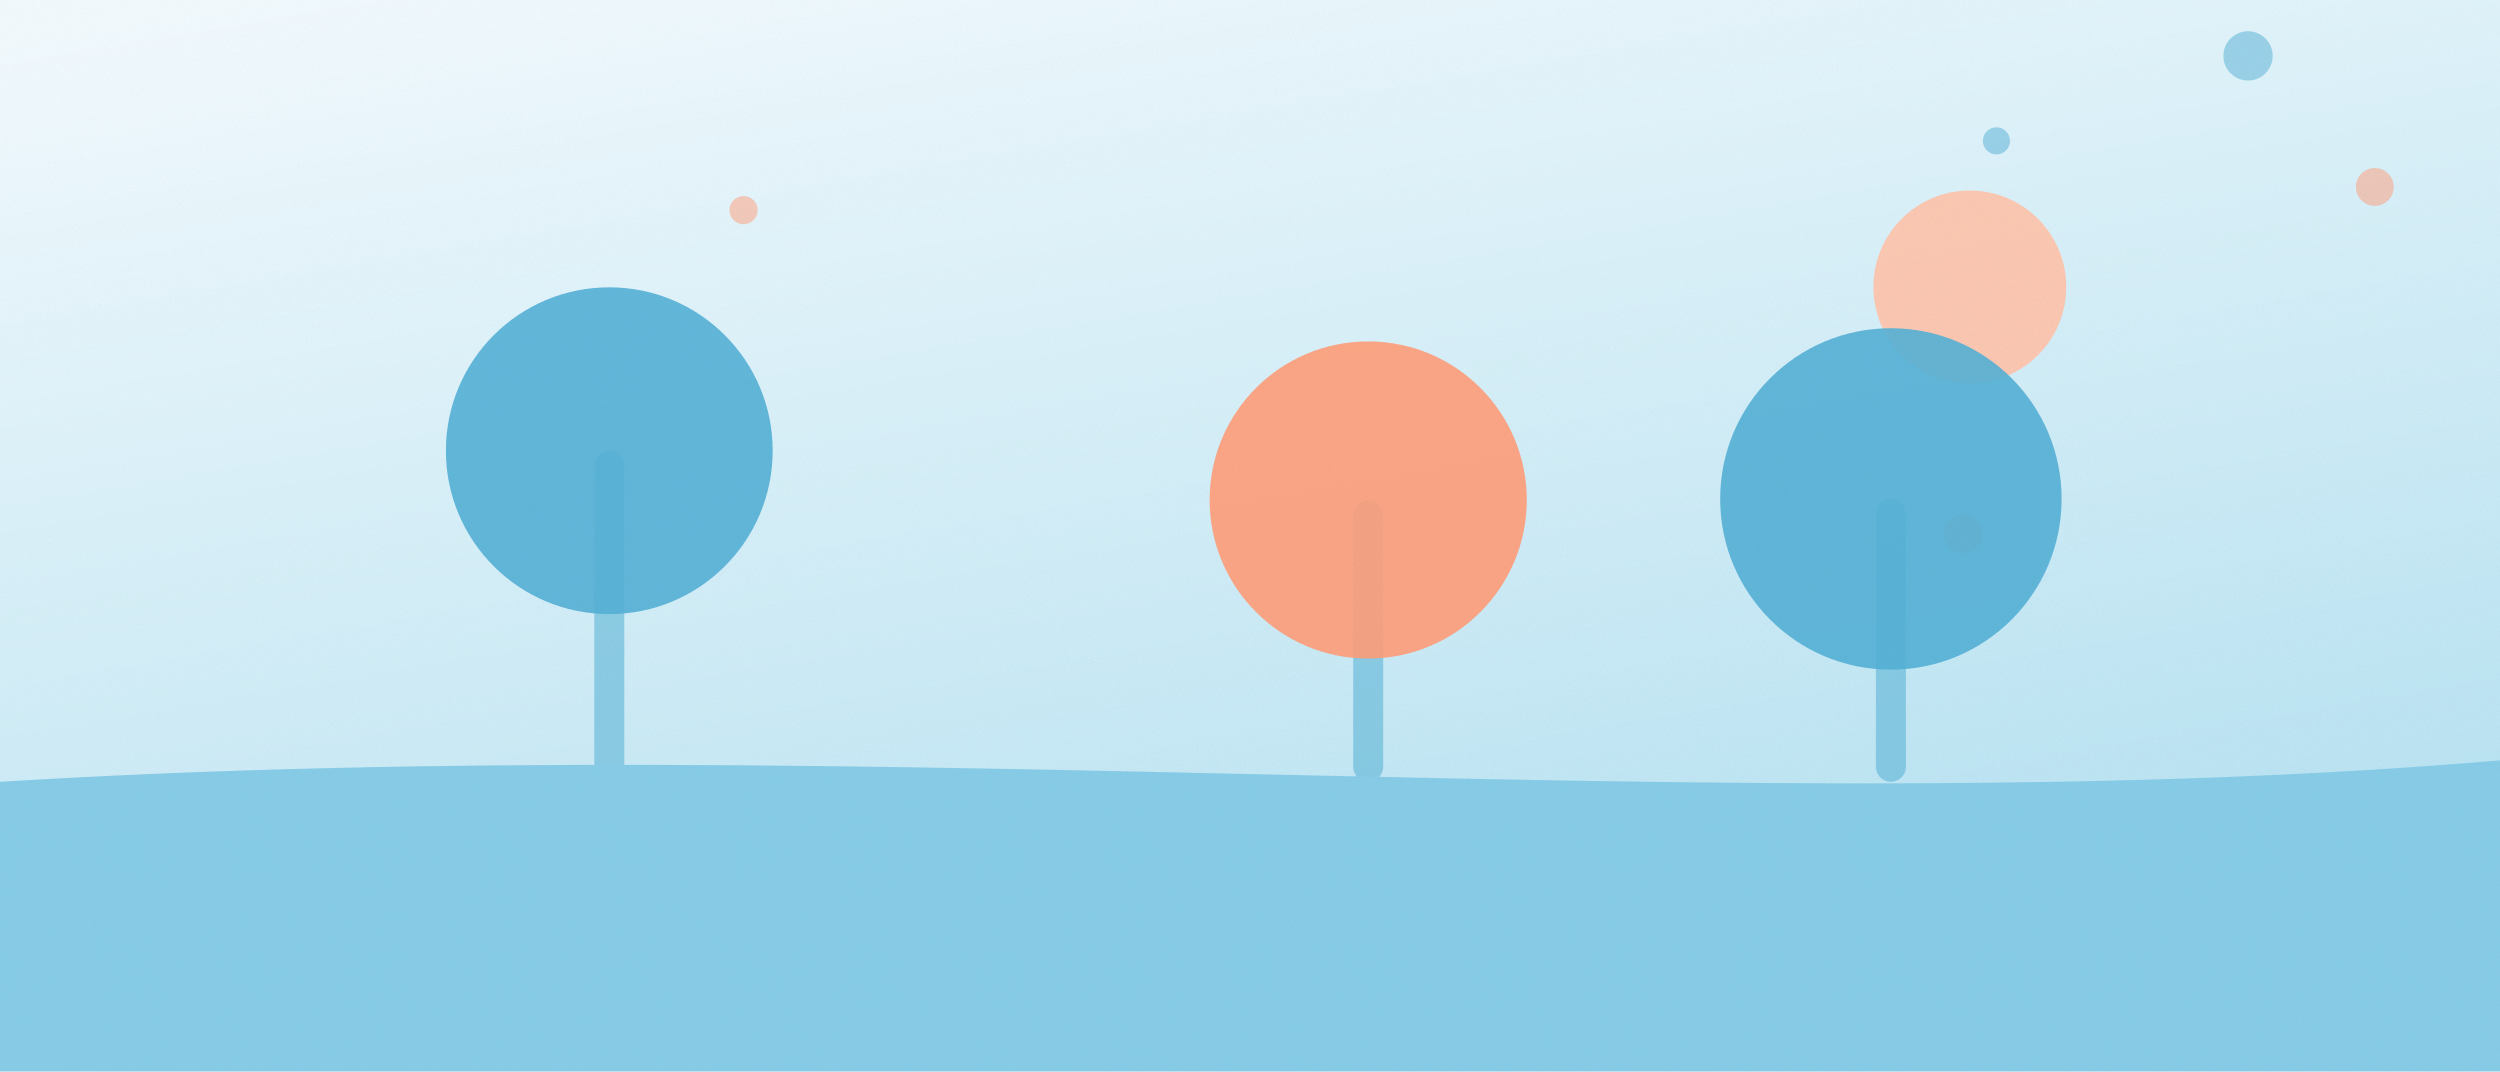
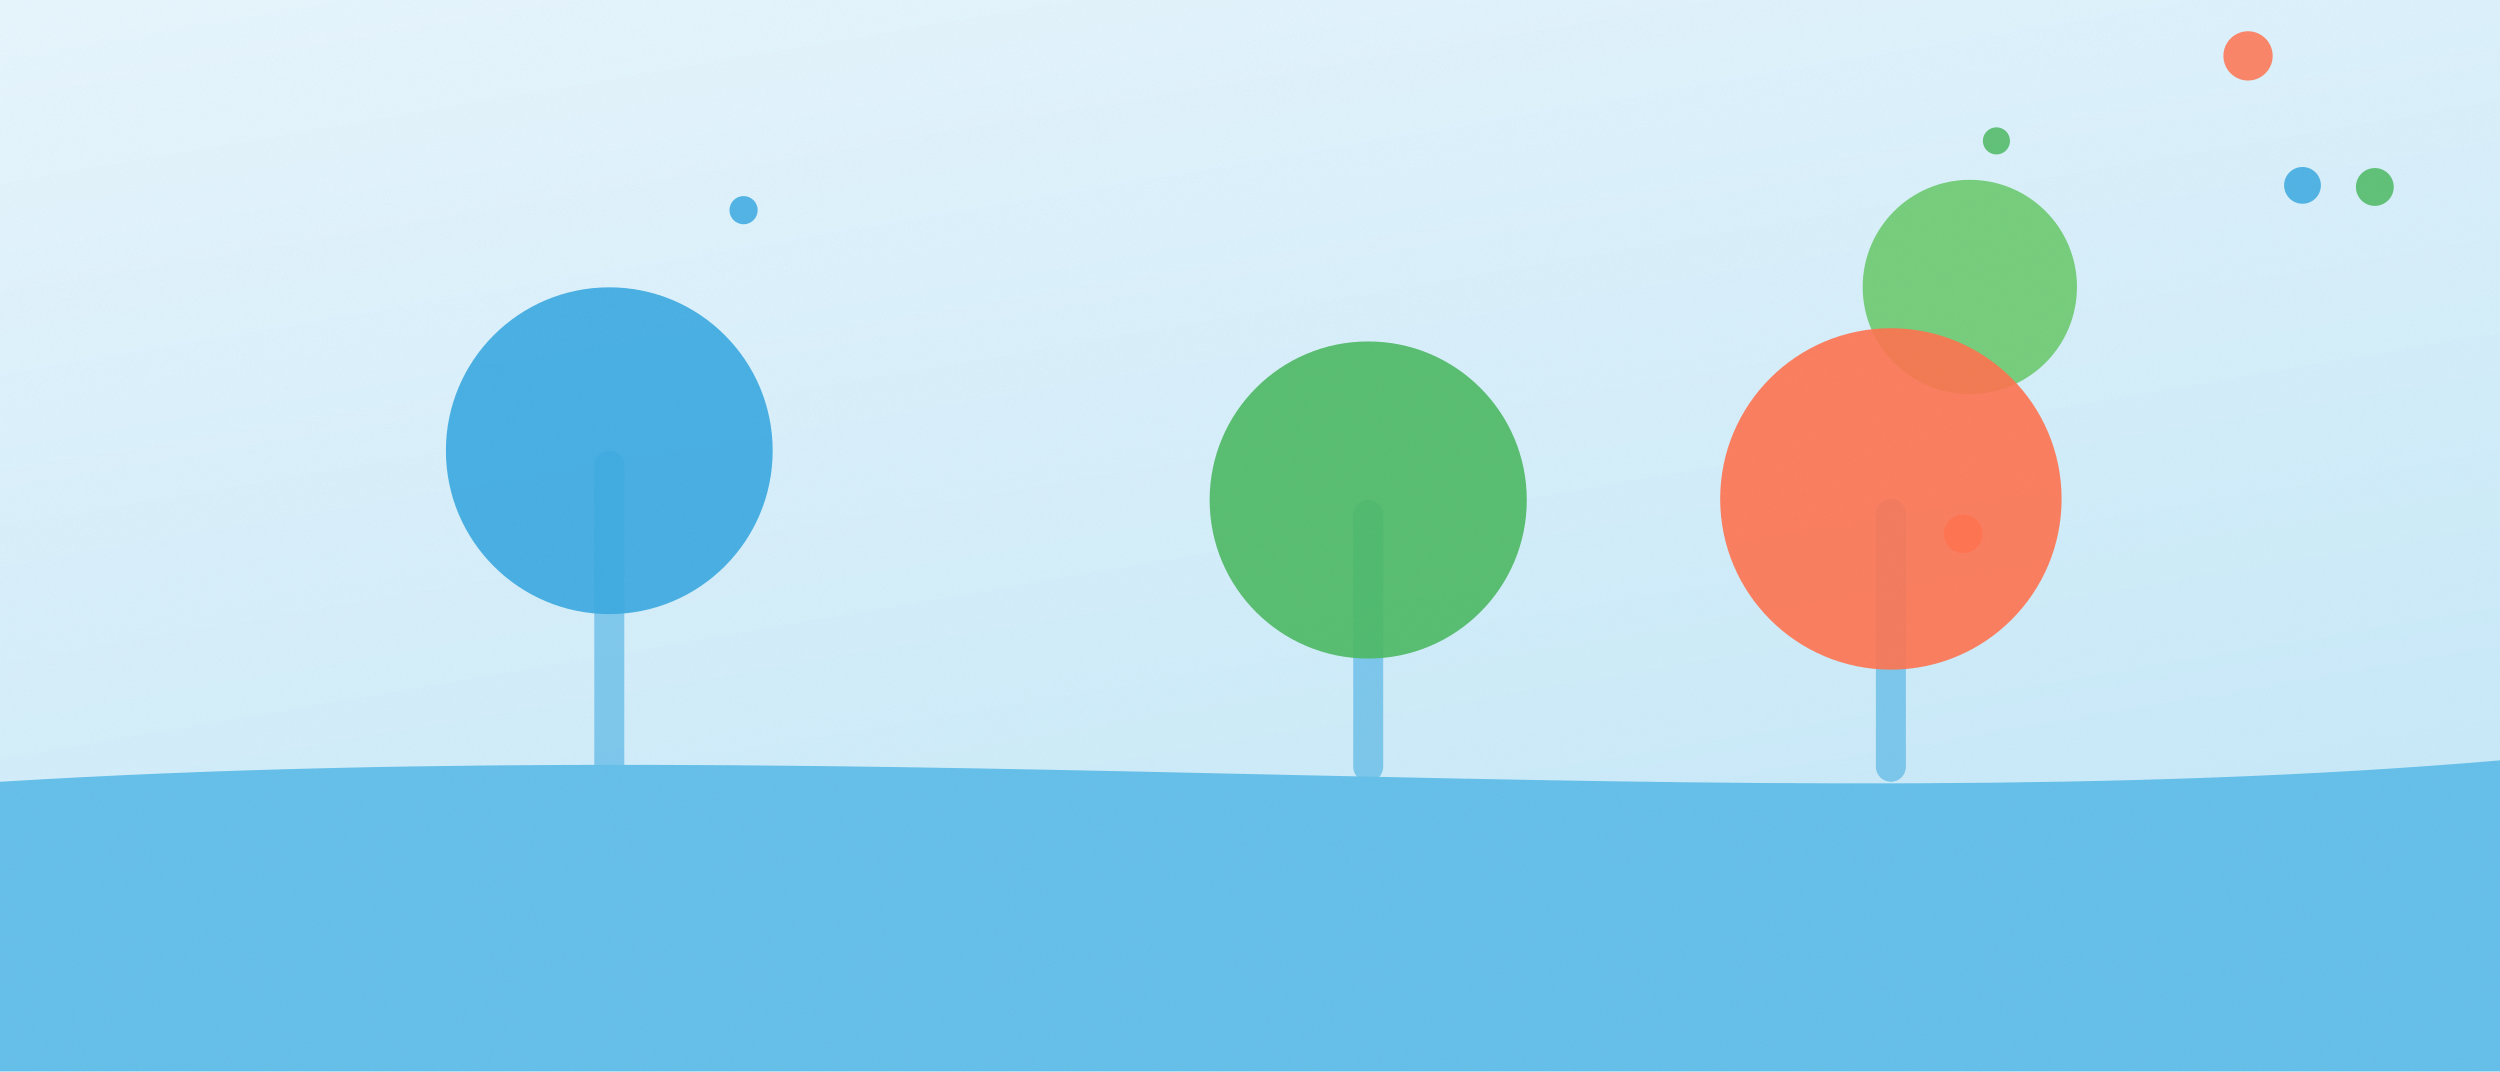
<svg xmlns="http://www.w3.org/2000/svg" viewBox="0 0 1400 600" width="1400" height="600" role="presentation">
  <defs>
    <linearGradient id="sky" x1="0.1" y1="0" x2="0.5" y2="1">
-       <stop offset="0%" stop-color="#F2FAFE" />
-       <stop offset="100%" stop-color="#B6E2F2" />
+       <stop offset="0%" stop-color="#E6F5FD" />
+       <stop offset="100%" stop-color="#C6E8F8" />
    </linearGradient>
    <filter id="grain" x="0" y="0" width="100%" height="100%">
      <feTurbulence type="fractalNoise" baseFrequency="0.9" numOctaves="3" stitchTiles="stitch" />
      <feColorMatrix type="saturate" values="0" />
    </filter>
  </defs>
  <rect width="1400" height="600" fill="url(#sky)" />
-   <circle cx="1103.1" cy="160.7" r="54" fill="#FFC3AB" opacity="0.9" />
-   <circle cx="1329.9" cy="104.7" r="10.6" fill="#FF9D79" opacity="0.5" />
-   <circle cx="1258.9" cy="31.3" r="13.8" fill="#54B0D6" opacity="0.5" />
-   <circle cx="416.4" cy="117.7" r="7.9" fill="#FF9D79" opacity="0.5" />
-   <circle cx="1118" cy="78.9" r="7.6" fill="#54B0D6" opacity="0.5" />
-   <circle cx="1099.4" cy="299" r="10.8" fill="#FF9D79" opacity="0.5" />
-   <rect x="332.8" y="252.4" width="16.8" height="185.4" rx="8.4" fill="#54B0D6" opacity="0.55" />
-   <circle cx="341.2" cy="252.4" r="91.5" fill="#54B0D6" opacity="0.9" />
-   <rect x="757.8" y="280" width="16.8" height="157.8" rx="8.4" fill="#54B0D6" opacity="0.55" />
-   <circle cx="766.2" cy="280" r="88.8" fill="#FF9D79" opacity="0.9" />
-   <rect x="1050.5" y="279.4" width="16.8" height="158.4" rx="8.4" fill="#54B0D6" opacity="0.55" />
-   <circle cx="1058.9" cy="279.4" r="95.6" fill="#54B0D6" opacity="0.9" />
-   <path d="M0 437.8 C 490 407.8, 980 461.8, 1400 425.8 L 1400 600 L 0 600 Z" fill="#87CCE7" />
-   <rect width="1400" height="600" filter="url(#grain)" opacity="0.07" style="mix-blend-mode:multiply" />
+   <circle cx="1103.1" cy="160.7" r="60" fill="#77CE7D" />
+   <circle cx="1329.9" cy="104.7" r="10.6" fill="#4CB963" opacity="0.85" />
+   <circle cx="1258.9" cy="31.3" r="13.8" fill="#FF7350" opacity="0.85" />
+   <circle cx="416.4" cy="117.7" r="7.9" fill="#3BA9E0" opacity="0.85" />
+   <circle cx="1118" cy="78.9" r="7.6" fill="#4CB963" opacity="0.85" />
+   <circle cx="1099.4" cy="299" r="10.8" fill="#FF7350" opacity="0.85" />
+   <circle cx="1289.4" cy="103.8" r="10.3" fill="#3BA9E0" opacity="0.85" />
+   <rect x="332.8" y="252.4" width="16.8" height="185.4" rx="8.4" fill="#3BA9E0" opacity="0.55" />
+   <circle cx="341.2" cy="252.4" r="91.5" fill="#3BA9E0" opacity="0.9" />
+   <rect x="757.8" y="280" width="16.8" height="157.8" rx="8.4" fill="#3BA9E0" opacity="0.55" />
+   <circle cx="766.2" cy="280" r="88.8" fill="#4CB963" opacity="0.9" />
+   <rect x="1050.5" y="279.4" width="16.8" height="158.4" rx="8.4" fill="#3BA9E0" opacity="0.55" />
+   <circle cx="1058.9" cy="279.4" r="95.6" fill="#FF7350" opacity="0.9" />
+   <path d="M0 437.8 C 490 407.8, 980 461.8, 1400 425.8 L 1400 600 L 0 600 Z" fill="#66C0E9" />
+   <rect width="1400" height="600" filter="url(#grain)" opacity="0.05" style="mix-blend-mode:multiply" />
</svg>
